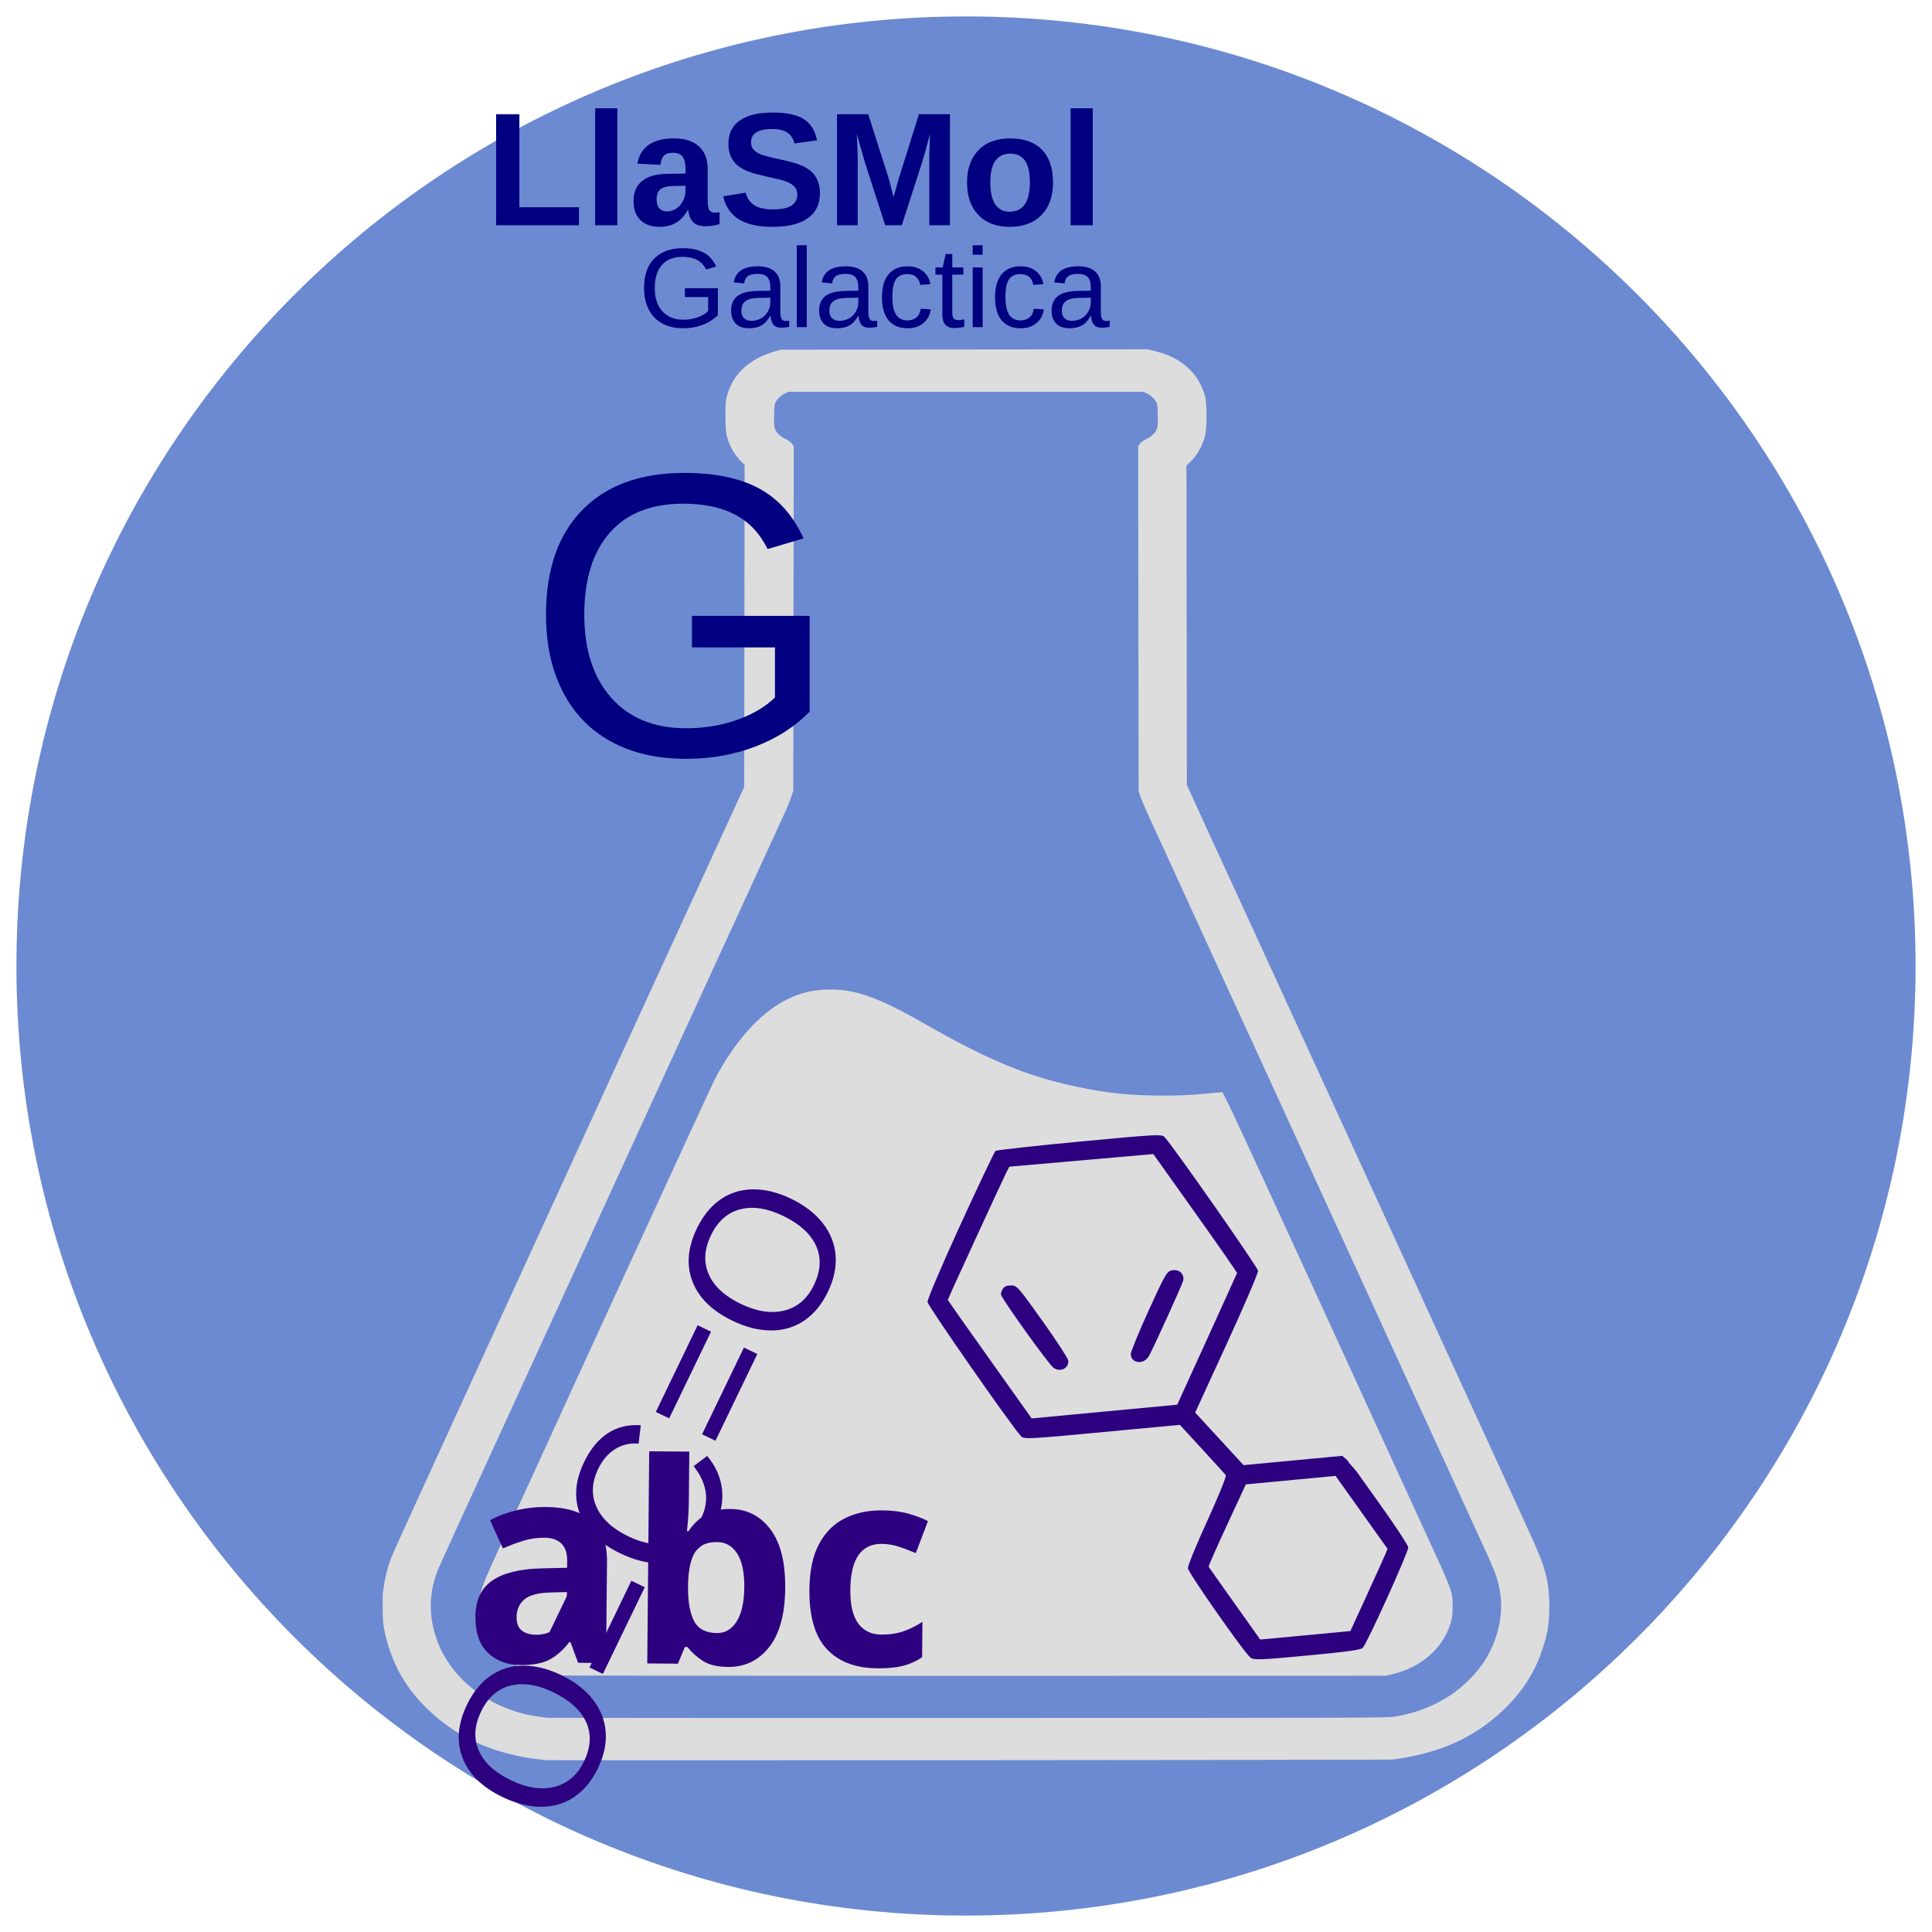
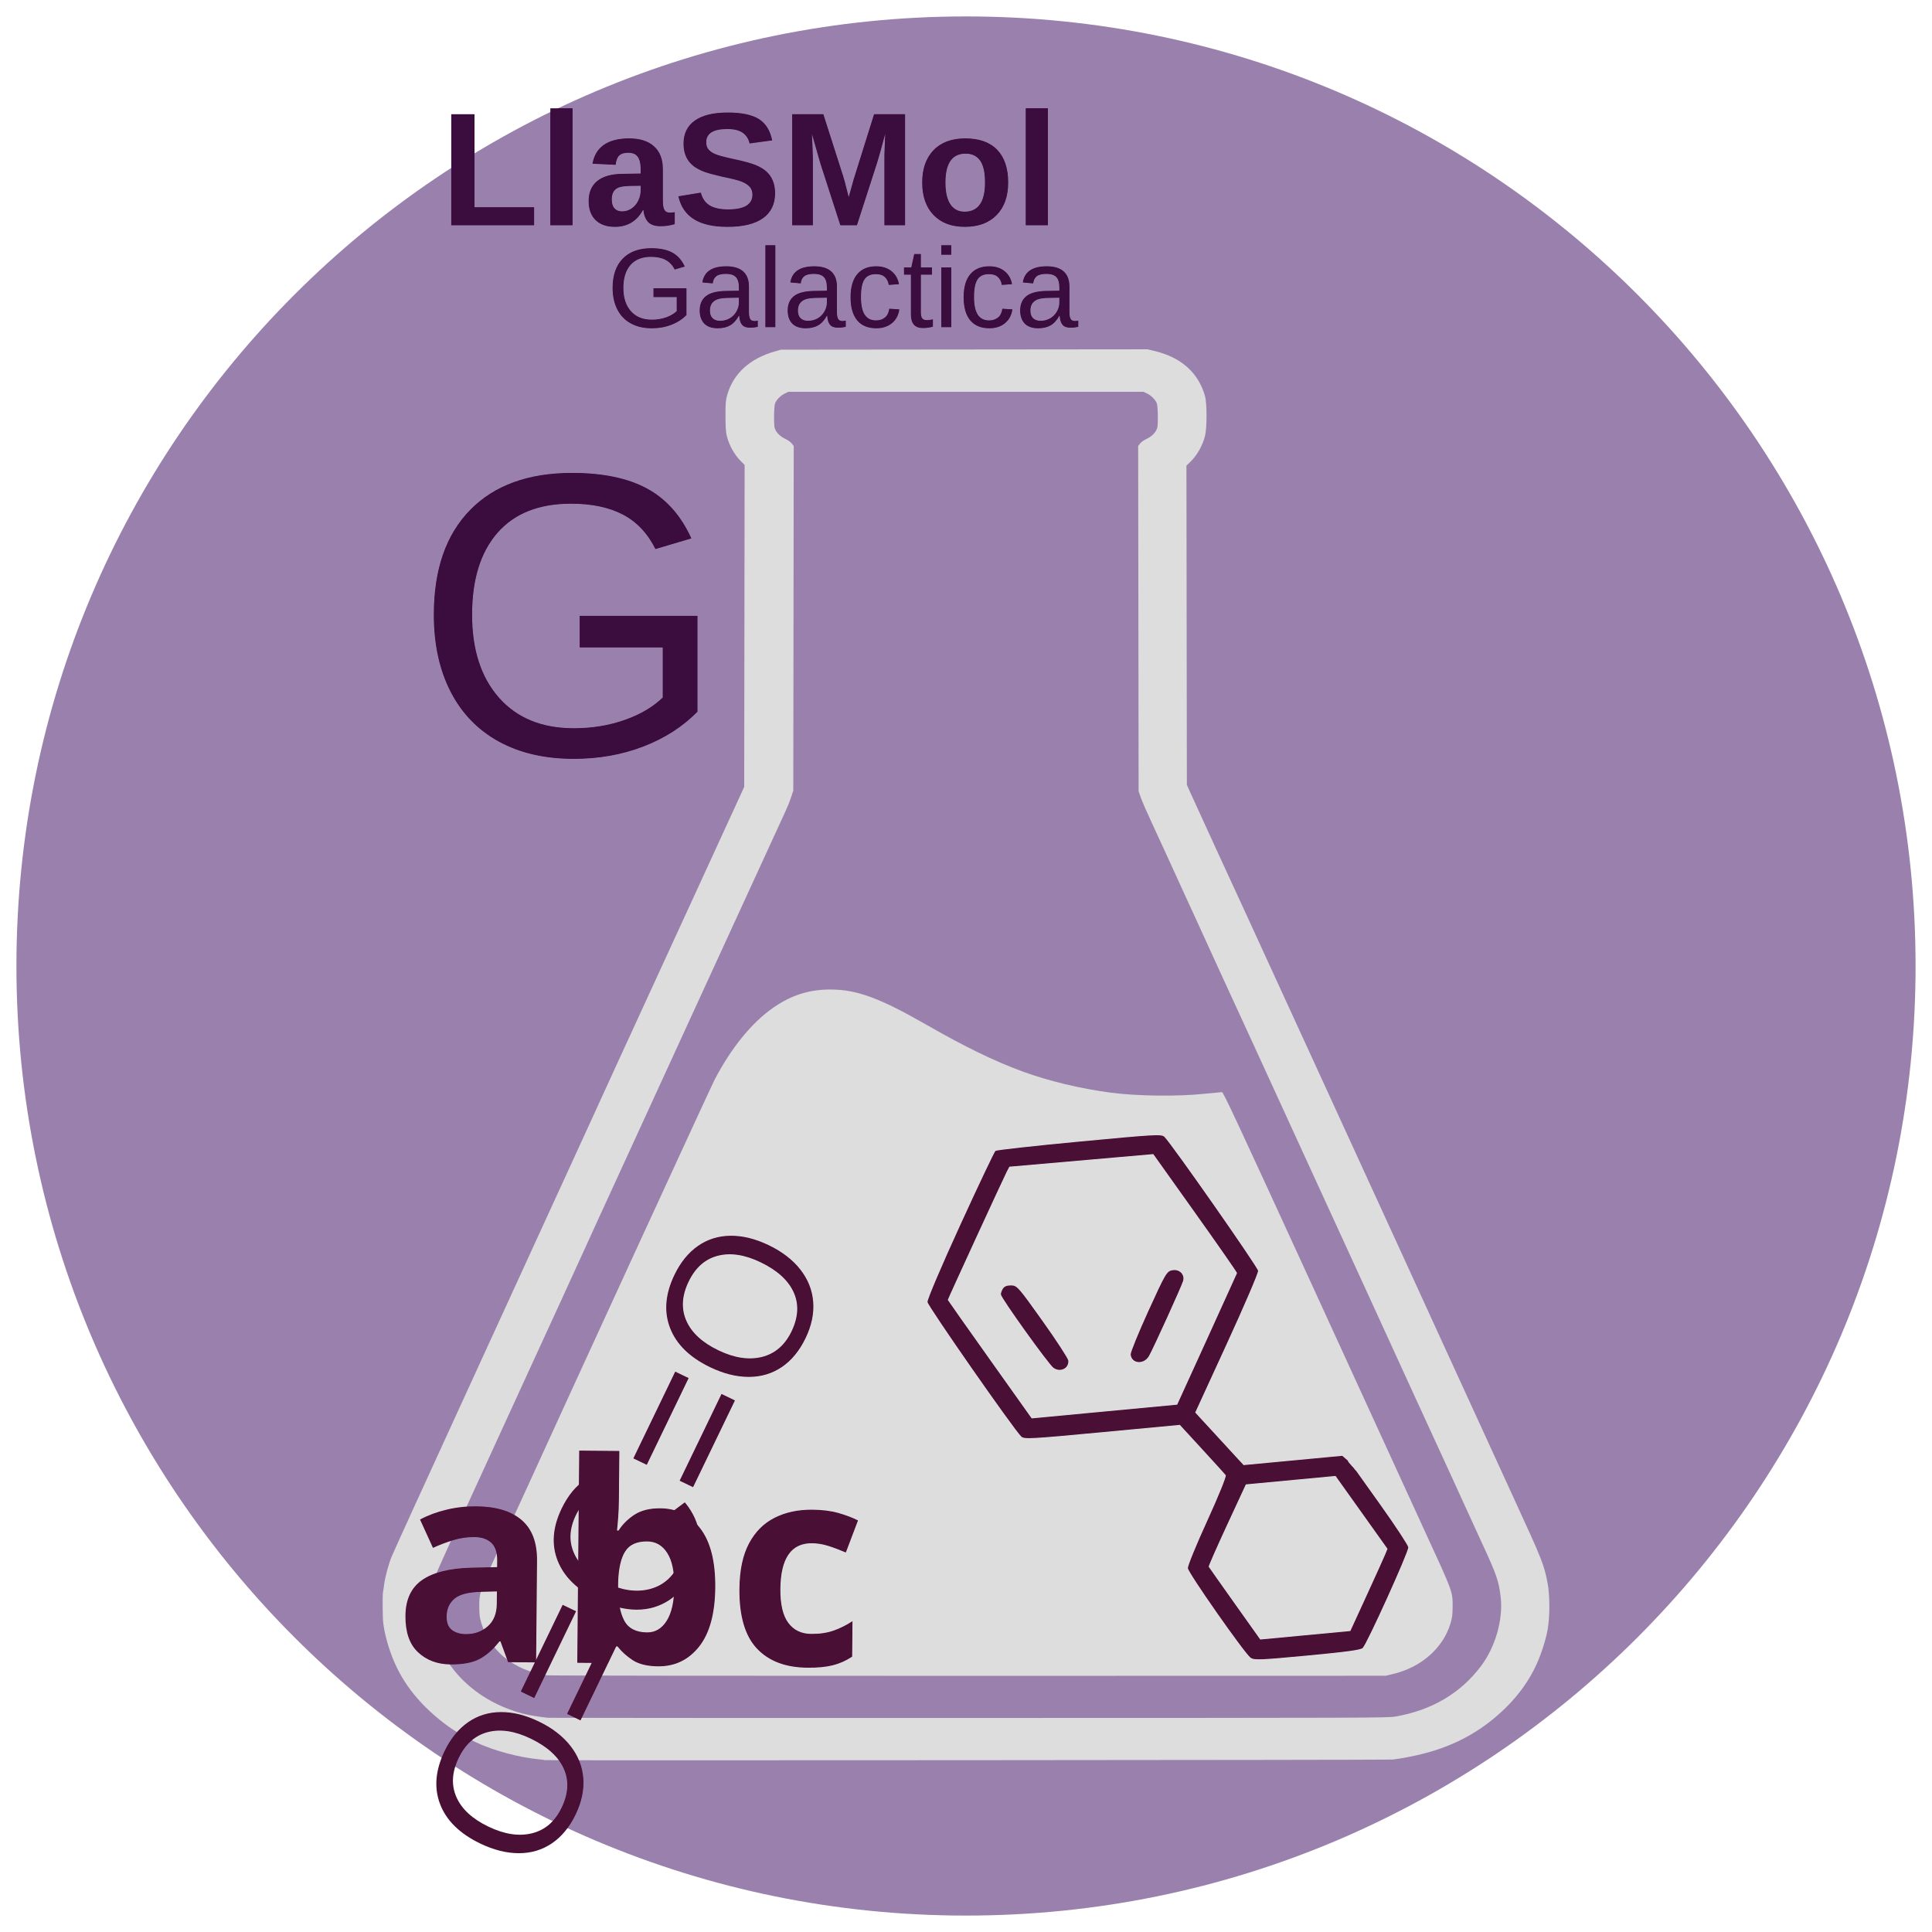
<svg xmlns="http://www.w3.org/2000/svg" version="1.1" id="svg1" width="1275.898" height="1275.898" viewBox="0 0 1275.898 1275.898" xml:space="preserve">
-   <defs id="defs1" />
-   <g id="layer1" transform="translate(18.26919,18.26919)">
-     <circle style="fill:#6c8ad1;fill-opacity:1;stroke:none;stroke-width:0;stroke-dasharray:none;stroke-opacity:0.986" id="path4" cx="619.68" cy="619.68" r="627.099" />
-   </g>
-   <g id="g1" transform="translate(-7.25174,45.38518)">
-     <g id="g4" transform="translate(-11.98339,-6.72055)">
-       <path style="fill:#dddddd;fill-opacity:1;stroke-width:1.578" d="m 379.08,1123.731 c -0.124,-0.106 -1.663,-0.325 -3.421,-0.487 -13.658,-1.26 -30.292,-5.729 -42.255,-11.351 -10.602,-4.982 -18.716,-10.248 -27.254,-17.688 -15.99,-13.934 -25.868,-29.325 -31.26,-48.71 -0.887,-3.189 -1.776,-6.965 -1.975,-8.393 -0.199,-1.427 -0.456,-3.126 -0.571,-3.775 -0.422,-2.386 -0.571,-18.618 -0.188,-20.485 0.218,-1.06 0.554,-3.308 0.747,-4.995 0.504,-4.406 2.736,-12.801 4.844,-18.217 0.999,-2.567 23.398,-51.699 49.774,-109.181 26.377,-57.483 48.758,-106.319 49.735,-108.525 0.978,-2.206 8.281,-18.131 16.228,-35.388 7.948,-17.258 15.483,-33.713 16.745,-36.568 1.262,-2.855 8.3,-18.249 15.641,-34.209 7.341,-15.96 29.431,-64.053 49.091,-106.873 l 35.744,-77.855 0.139,-106.325 0.139,-106.325 -2.188,-2.17 c -4.464,-4.429 -7.899,-10.463 -9.534,-16.751 -0.663,-2.55 -0.893,-5.9 -0.912,-13.316 -0.022,-8.656 0.123,-10.428 1.152,-14.018 4.067,-14.193 14.99,-24.091 31.804,-28.817 l 3.718,-1.045 121.045,-0.12 121.045,-0.12 4.665,1.121 c 17.582,4.224 28.957,14.416 33.242,29.787 1.372,4.92 1.363,21.202 -0.015,26.423 -1.735,6.577 -5.228,12.688 -9.779,17.108 l -2.465,2.394 0.144,105.379 0.144,105.379 1.67,3.775 c 2.201,4.976 34.153,74.612 35.074,76.439 0.392,0.779 20.168,43.882 43.946,95.785 23.778,51.903 52.635,114.859 64.128,139.902 11.492,25.043 21.446,46.807 22.12,48.364 0.673,1.557 8.215,18.013 16.758,36.568 8.543,18.555 16.084,35.011 16.757,36.568 0.673,1.557 8.194,17.975 16.713,36.485 17.421,37.849 18.871,41.533 21.111,53.638 1.484,8.021 1.473,21.778 -0.026,30.393 -0.797,4.583 -2.71,11.275 -4.853,16.978 -5.616,14.945 -14.853,27.943 -28.073,39.504 -15.233,13.322 -32.457,21.826 -53.798,26.563 -4.579,1.016 -9.663,1.995 -11.297,2.175 -1.635,0.18 -3.58,0.45 -4.323,0.601 -1.504,0.305 -559.521,0.681 -559.878,0.377 z m 561.499,-28.757 c 24.246,-4.128 43.527,-15.557 57.062,-33.827 9.185,-12.398 14.282,-30.358 12.681,-44.679 -1.212,-10.836 -2.675,-15.105 -12.34,-35.987 -3.423,-7.396 -8.336,-18.119 -10.918,-23.828 -2.582,-5.709 -7.186,-15.795 -10.231,-22.413 -19.951,-43.355 -26.553,-57.755 -54.405,-118.669 -11.747,-25.692 -21.682,-47.35 -22.077,-48.128 -0.395,-0.779 -10.133,-22.012 -21.641,-47.185 -11.508,-25.173 -24.89,-54.368 -29.739,-64.879 -11.427,-24.77 -36.407,-79.235 -39.82,-86.82 -1.46,-3.244 -5.788,-12.693 -9.618,-20.997 -3.83,-8.304 -8.293,-18.072 -9.916,-21.705 -1.623,-3.633 -5.773,-12.645 -9.222,-20.026 -3.449,-7.381 -6.934,-15.343 -7.745,-17.694 l -1.474,-4.274 -0.146,-113.989 -0.146,-113.989 1.241,-1.613 c 0.682,-0.887 2.387,-2.157 3.788,-2.821 3.33,-1.579 5.543,-3.469 6.876,-5.872 0.93,-1.678 1.079,-2.914 1.079,-8.939 0,-3.942 -0.274,-7.789 -0.627,-8.82 -0.812,-2.367 -3.76,-5.351 -6.591,-6.673 l -2.238,-1.045 H 657.15 539.887 l -2.239,1.045 c -2.831,1.322 -5.779,4.307 -6.591,6.673 -0.354,1.03 -0.627,4.878 -0.627,8.82 0,6.025 0.149,7.261 1.079,8.939 1.333,2.404 3.546,4.294 6.876,5.872 1.401,0.664 3.106,1.934 3.788,2.821 l 1.241,1.613 -0.143,113.753 -0.143,113.753 -1.458,4.483 c -0.802,2.465 -2.463,6.606 -3.692,9.201 -1.229,2.595 -29.555,64.277 -62.946,137.071 -71.988,156.933 -65.494,142.765 -68.775,150.047 -3.466,7.691 -28.866,63.122 -38.487,83.989 -8.059,17.479 -17.665,38.439 -22.166,48.364 -1.53,3.374 -3.864,8.47 -5.187,11.324 -8.797,18.986 -30.371,66.324 -31.826,69.833 -4.773,11.51 -6.068,24.007 -3.741,36.096 5.445,28.288 28.329,50.963 59.782,59.236 3.568,0.938 10.743,2.137 16.383,2.738 0.892,0.095 126.003,0.15 278.025,0.123 266.715,-0.047 276.584,-0.08 281.538,-0.923 z m -560.058,-27.249 c -10.71,-1.37 -20.831,-5.715 -28.796,-12.361 -6.433,-5.368 -12.222,-14.075 -14.561,-21.898 -1.135,-3.798 -1.388,-5.754 -1.42,-10.99 -0.061,-9.95 0.241,-10.767 18.814,-50.959 3.658,-7.915 8.633,-18.744 11.056,-24.064 30.952,-67.947 123.267,-268.737 125.605,-273.199 11.038,-21.062 24.542,-37.625 38.671,-47.433 11.928,-8.28 23.595,-12 37.672,-12.013 17.388,-0.016 32.442,5.497 63.379,23.213 25.896,14.829 44.56,23.904 63.616,30.931 16.925,6.241 38.738,11.466 58.51,14.014 17.437,2.247 43.724,2.561 61.333,0.732 5.393,-0.56 10.488,-1.044 11.835,-1.125 0.876,-0.052 9.83,19.136 60.956,130.64 32.961,71.886 61.271,133.674 62.911,137.307 1.64,3.633 6.457,14.144 10.705,23.356 17.874,38.764 17.81,38.589 17.748,48.6 -0.032,5.237 -0.285,7.192 -1.42,10.99 -4.824,16.138 -19.174,28.845 -37.6,33.294 l -5.171,1.249 -275.323,0.062 c -152.912,0.035 -276.745,-0.12 -278.52,-0.347 z" id="path1" />
-       <text xml:space="preserve" style="font-size:181.019px;font-family:'Buckeye Serif 2';-inkscape-font-specification:'Buckeye Serif 2, ';text-align:center;text-anchor:middle;fill:#2d0080;fill-opacity:1;stroke:#000000;stroke-width:0;stroke-dasharray:none;stroke-opacity:0" x="664.532" y="1036.63" id="text1" transform="matrix(0.9818743,0.00899826,-0.00933276,1.018375,0,0)">
-         <tspan id="tspan1" x="664.532" y="1036.63" style="font-weight:bold;fill:#2d0080;fill-opacity:1;stroke:#000000;stroke-width:0;stroke-dasharray:none;stroke-opacity:0">abc</tspan>
+   <defs id="defs1">
+     <filter style="color-interpolation-filters:sRGB;" id="filter12" x="0" y="0" width="1" height="1">
+       <feColorMatrix type="hueRotate" values="47" result="color1" id="feColorMatrix11" />
+       <feColorMatrix type="saturate" values="0.503" result="color2" id="feColorMatrix12" />
+     </filter>
+   </defs>
+   <g id="layer3" style="filter:url(#filter12)">
+     <g id="layer1" transform="translate(18.26919,18.26919)">
+       <circle style="fill:#6c8ad1;fill-opacity:1;stroke:none;stroke-width:0;stroke-dasharray:none;stroke-opacity:0.986" id="path4" cx="619.68" cy="619.68" r="627.099" />
+     </g>
+     <g id="g1" transform="translate(-7.25174,45.38518)">
+       <g id="g4" transform="translate(-11.98339,-6.72055)">
+         <path style="fill:#dddddd;fill-opacity:1;stroke-width:1.578" d="m 379.08,1123.731 c -0.124,-0.106 -1.663,-0.325 -3.421,-0.487 -13.658,-1.26 -30.292,-5.729 -42.255,-11.351 -10.602,-4.982 -18.716,-10.248 -27.254,-17.688 -15.99,-13.934 -25.868,-29.325 -31.26,-48.71 -0.887,-3.189 -1.776,-6.965 -1.975,-8.393 -0.199,-1.427 -0.456,-3.126 -0.571,-3.775 -0.422,-2.386 -0.571,-18.618 -0.188,-20.485 0.218,-1.06 0.554,-3.308 0.747,-4.995 0.504,-4.406 2.736,-12.801 4.844,-18.217 0.999,-2.567 23.398,-51.699 49.774,-109.181 26.377,-57.483 48.758,-106.319 49.735,-108.525 0.978,-2.206 8.281,-18.131 16.228,-35.388 7.948,-17.258 15.483,-33.713 16.745,-36.568 1.262,-2.855 8.3,-18.249 15.641,-34.209 7.341,-15.96 29.431,-64.053 49.091,-106.873 l 35.744,-77.855 0.139,-106.325 0.139,-106.325 -2.188,-2.17 c -4.464,-4.429 -7.899,-10.463 -9.534,-16.751 -0.663,-2.55 -0.893,-5.9 -0.912,-13.316 -0.022,-8.656 0.123,-10.428 1.152,-14.018 4.067,-14.193 14.99,-24.091 31.804,-28.817 l 3.718,-1.045 121.045,-0.12 121.045,-0.12 4.665,1.121 c 17.582,4.224 28.957,14.416 33.242,29.787 1.372,4.92 1.363,21.202 -0.015,26.423 -1.735,6.577 -5.228,12.688 -9.779,17.108 l -2.465,2.394 0.144,105.379 0.144,105.379 1.67,3.775 c 2.201,4.976 34.153,74.612 35.074,76.439 0.392,0.779 20.168,43.882 43.946,95.785 23.778,51.903 52.635,114.859 64.128,139.902 11.492,25.043 21.446,46.807 22.12,48.364 0.673,1.557 8.215,18.013 16.758,36.568 8.543,18.555 16.084,35.011 16.757,36.568 0.673,1.557 8.194,17.975 16.713,36.485 17.421,37.849 18.871,41.533 21.111,53.638 1.484,8.021 1.473,21.778 -0.026,30.393 -0.797,4.583 -2.71,11.275 -4.853,16.978 -5.616,14.945 -14.853,27.943 -28.073,39.504 -15.233,13.322 -32.457,21.826 -53.798,26.563 -4.579,1.016 -9.663,1.995 -11.297,2.175 -1.635,0.18 -3.58,0.45 -4.323,0.601 -1.504,0.305 -559.521,0.681 -559.878,0.377 z m 561.499,-28.757 c 24.246,-4.128 43.527,-15.557 57.062,-33.827 9.185,-12.398 14.282,-30.358 12.681,-44.679 -1.212,-10.836 -2.675,-15.105 -12.34,-35.987 -3.423,-7.396 -8.336,-18.119 -10.918,-23.828 -2.582,-5.709 -7.186,-15.795 -10.231,-22.413 -19.951,-43.355 -26.553,-57.755 -54.405,-118.669 -11.747,-25.692 -21.682,-47.35 -22.077,-48.128 -0.395,-0.779 -10.133,-22.012 -21.641,-47.185 -11.508,-25.173 -24.89,-54.368 -29.739,-64.879 -11.427,-24.77 -36.407,-79.235 -39.82,-86.82 -1.46,-3.244 -5.788,-12.693 -9.618,-20.997 -3.83,-8.304 -8.293,-18.072 -9.916,-21.705 -1.623,-3.633 -5.773,-12.645 -9.222,-20.026 -3.449,-7.381 -6.934,-15.343 -7.745,-17.694 l -1.474,-4.274 -0.146,-113.989 -0.146,-113.989 1.241,-1.613 c 0.682,-0.887 2.387,-2.157 3.788,-2.821 3.33,-1.579 5.543,-3.469 6.876,-5.872 0.93,-1.678 1.079,-2.914 1.079,-8.939 0,-3.942 -0.274,-7.789 -0.627,-8.82 -0.812,-2.367 -3.76,-5.351 -6.591,-6.673 l -2.238,-1.045 H 657.15 539.887 l -2.239,1.045 c -2.831,1.322 -5.779,4.307 -6.591,6.673 -0.354,1.03 -0.627,4.878 -0.627,8.82 0,6.025 0.149,7.261 1.079,8.939 1.333,2.404 3.546,4.294 6.876,5.872 1.401,0.664 3.106,1.934 3.788,2.821 l 1.241,1.613 -0.143,113.753 -0.143,113.753 -1.458,4.483 c -0.802,2.465 -2.463,6.606 -3.692,9.201 -1.229,2.595 -29.555,64.277 -62.946,137.071 -71.988,156.933 -65.494,142.765 -68.775,150.047 -3.466,7.691 -28.866,63.122 -38.487,83.989 -8.059,17.479 -17.665,38.439 -22.166,48.364 -1.53,3.374 -3.864,8.47 -5.187,11.324 -8.797,18.986 -30.371,66.324 -31.826,69.833 -4.773,11.51 -6.068,24.007 -3.741,36.096 5.445,28.288 28.329,50.963 59.782,59.236 3.568,0.938 10.743,2.137 16.383,2.738 0.892,0.095 126.003,0.15 278.025,0.123 266.715,-0.047 276.584,-0.08 281.538,-0.923 z m -560.058,-27.249 c -10.71,-1.37 -20.831,-5.715 -28.796,-12.361 -6.433,-5.368 -12.222,-14.075 -14.561,-21.898 -1.135,-3.798 -1.388,-5.754 -1.42,-10.99 -0.061,-9.95 0.241,-10.767 18.814,-50.959 3.658,-7.915 8.633,-18.744 11.056,-24.064 30.952,-67.947 123.267,-268.737 125.605,-273.199 11.038,-21.062 24.542,-37.625 38.671,-47.433 11.928,-8.28 23.595,-12 37.672,-12.013 17.388,-0.016 32.442,5.497 63.379,23.213 25.896,14.829 44.56,23.904 63.616,30.931 16.925,6.241 38.738,11.466 58.51,14.014 17.437,2.247 43.724,2.561 61.333,0.732 5.393,-0.56 10.488,-1.044 11.835,-1.125 0.876,-0.052 9.83,19.136 60.956,130.64 32.961,71.886 61.271,133.674 62.911,137.307 1.64,3.633 6.457,14.144 10.705,23.356 17.874,38.764 17.81,38.589 17.748,48.6 -0.032,5.237 -0.285,7.192 -1.42,10.99 -4.824,16.138 -19.174,28.845 -37.6,33.294 l -5.171,1.249 -275.323,0.062 c -152.912,0.035 -276.745,-0.12 -278.52,-0.347 z" id="path1" />
+         <text xml:space="preserve" style="font-size:181.019px;font-family:'Buckeye Serif 2';-inkscape-font-specification:'Buckeye Serif 2, ';text-align:center;text-anchor:middle;fill:#2d0080;fill-opacity:1;stroke:#000000;stroke-width:0;stroke-dasharray:none;stroke-opacity:0" x="664.532" y="1036.63" id="text1" transform="matrix(0.9818743,0.00899826,-0.00933276,1.018375,0,0)">
+           <tspan id="tspan1" x="664.532" y="1036.63" style="font-weight:bold;fill:#2d0080;fill-opacity:1;stroke:#000000;stroke-width:0;stroke-dasharray:none;stroke-opacity:0">abc</tspan>
+         </text>
+         <text xml:space="preserve" style="font-size:133.333px;font-family:'Buckeye Serif 2';-inkscape-font-specification:'Buckeye Serif 2, ';text-align:center;text-anchor:middle;fill:#2d0080;fill-opacity:1;stroke:#000000;stroke-width:0;stroke-dasharray:none;stroke-opacity:0" x="-552.817" y="846.847" id="text1-7" transform="matrix(0.4268461,-0.8842853,0.917158,0.4427138,0,0)">
+           <tspan id="tspan1-5" x="-552.817" y="846.847" style="font-style:normal;font-variant:normal;font-weight:normal;font-stretch:normal;font-size:133.333px;font-family:Arial;-inkscape-font-specification:Arial;fill:#2d0080;fill-opacity:1;stroke:#000000;stroke-width:0;stroke-dasharray:none;stroke-opacity:0">O=C=O</tspan>
+         </text>
+         <path id="path60" style="fill:#2d0080;fill-opacity:1;stroke-width:1.218" d="m 949.246,983.174 c -0.13,-1.381 -8.506,-14.11 -18.612,-28.285 l -15.9,-22.301 c -0.248,-0.153 -0.497,-0.381 -0.728,-0.703 -0.302,-0.42 -0.586,-0.847 -0.924,-1.239 -0.455,-0.507 -0.923,-1 -1.406,-1.48 -0.528,-0.565 -1.008,-1.172 -1.507,-1.763 -0.423,-0.47 -0.722,-1.011 -0.953,-1.59 -0.375,-0.312 -0.743,-0.633 -1.121,-0.941 -0.822,-0.686 -1.627,-1.392 -2.423,-2.106 -0.237,0.041 -0.475,0.076 -0.715,0.096 -0.616,0.058 -1.231,0.116 -1.847,0.174 -0.704,0.066 -1.409,0.133 -2.113,0.199 -0.644,0.061 -1.288,0.109 -1.932,0.164 -0.061,0.005 -0.122,0.011 -0.182,0.017 l -28.5,2.687 -29.884,2.817 -15.979,-17.366 -15.982,-17.369 20.885,-45.495 c 11.487,-25.022 20.774,-46.674 20.638,-48.114 -0.233,-2.47 -57.487,-84.307 -61.898,-88.474 -1.905,-1.8 -6.14,-1.561 -56.138,3.17 -29.743,2.814 -54.661,5.576 -55.371,6.137 -0.711,0.561 -11.161,22.569 -23.223,48.905 -12.348,26.96 -21.808,49.192 -21.649,50.874 0.258,2.736 57.101,84.277 61.933,88.841 1.902,1.796 6.023,1.573 53.381,-2.891 l 51.319,-4.838 14.691,15.997 c 8.081,8.798 15.131,16.566 15.666,17.262 0.535,0.697 -4.936,14.174 -12.157,29.95 -7.221,15.776 -13.018,29.936 -12.874,31.466 0.286,3.165 37.394,56.155 41.351,59.057 2.336,1.713 5.962,1.579 37.388,-1.384 25.974,-2.449 35.269,-3.713 36.645,-4.984 2.745,-2.545 30.398,-63.575 30.123,-66.491 z m -13.667,1.006 -1.619,3.919 c -0.891,2.156 -6.416,14.375 -12.277,27.154 l -10.656,23.235 -29.768,2.806 -29.768,2.806 -16.861,-23.728 c -9.274,-13.05 -17.012,-24.02 -17.197,-24.377 -0.185,-0.357 5.265,-12.739 12.109,-27.515 l 12.445,-26.866 29.633,-2.793 29.633,-2.793 17.164,24.075 z M 836.199,802.078 c -0.115,0.347 -9.055,20.047 -19.869,43.777 l -19.664,43.145 -48.062,4.531 -48.06,4.531 -27.703,-38.967 c -15.236,-21.432 -27.706,-39.113 -27.71,-39.291 -0.012,-0.522 37.008,-81.022 38.937,-84.672 l 1.756,-3.325 47.533,-4.161 47.533,-4.161 27.759,38.981 c 15.267,21.439 27.664,39.265 27.549,39.612 z m -35.43,3.577 c 0.035,-3.579 -3.297,-6.217 -7.426,-5.417 -3.55,0.687 -4.473,2.27 -15.698,26.907 -6.558,14.396 -11.818,27.306 -11.688,28.689 0.579,6.146 8.758,6.806 12.061,0.973 2.954,-5.216 21.619,-46.298 22.523,-49.571 0.15,-0.542 0.224,-1.071 0.228,-1.582 z m -76.053,54.192 c -0.148,-1.418 -7.791,-13.154 -16.992,-26.081 -16.057,-22.559 -16.894,-23.504 -20.801,-23.521 -2.822,-0.013 -4.489,0.686 -5.437,2.276 -0.752,1.262 -1.309,2.92 -1.237,3.687 0.233,2.467 31.322,45.851 34.642,48.342 4.426,3.32 10.355,0.483 9.825,-4.702 z" />
+       </g>
+       <text xml:space="preserve" style="font-size:106.615px;font-family:Arial;-inkscape-font-specification:Arial;text-align:center;text-anchor:middle;fill:#000080;fill-opacity:1;stroke-width:0;stroke-opacity:0.986" x="635.787" y="103.376" id="text2">
+         <tspan id="tspan2" x="635.787" y="103.376" style="font-style:normal;font-variant:normal;font-weight:bold;font-stretch:normal;font-size:106.615px;font-family:Arial;-inkscape-font-specification:'Arial Bold';fill:#000080;fill-opacity:1;stroke-width:0">LlaSMol</tspan>
+         <tspan x="635.787" y="236.645" style="font-style:normal;font-variant:normal;font-weight:bold;font-stretch:normal;font-size:106.615px;font-family:Arial;-inkscape-font-specification:'Arial Bold';fill:#000080;fill-opacity:1;stroke-width:0" id="tspan4" />
      </text>
-       <text xml:space="preserve" style="font-size:133.333px;font-family:'Buckeye Serif 2';-inkscape-font-specification:'Buckeye Serif 2, ';text-align:center;text-anchor:middle;fill:#2d0080;fill-opacity:1;stroke:#000000;stroke-width:0;stroke-dasharray:none;stroke-opacity:0" x="-552.817" y="846.847" id="text1-7" transform="matrix(0.4268461,-0.8842853,0.917158,0.4427138,0,0)">
-         <tspan id="tspan1-5" x="-552.817" y="846.847" style="font-style:normal;font-variant:normal;font-weight:normal;font-stretch:normal;font-size:133.333px;font-family:Arial;-inkscape-font-specification:Arial;fill:#2d0080;fill-opacity:1;stroke:#000000;stroke-width:0;stroke-dasharray:none;stroke-opacity:0">O=C=O</tspan>
+       <text xml:space="preserve" style="font-size:74.667px;font-family:Arial;-inkscape-font-specification:Arial;text-align:center;text-anchor:middle;fill:#000080;fill-opacity:1;stroke-width:0;stroke-opacity:0.986" x="636.313" y="170.673" id="text2-0">
+         <tspan x="636.313" y="170.673" style="font-size:74.667px;fill:#000080;fill-opacity:1;stroke-width:0" id="tspan4-9">Galactica</tspan>
      </text>
-       <path id="path60" style="fill:#2d0080;fill-opacity:1;stroke-width:1.218" d="m 949.246,983.174 c -0.13,-1.381 -8.506,-14.11 -18.612,-28.285 l -15.9,-22.301 c -0.248,-0.153 -0.497,-0.381 -0.728,-0.703 -0.302,-0.42 -0.586,-0.847 -0.924,-1.239 -0.455,-0.507 -0.923,-1 -1.406,-1.48 -0.528,-0.565 -1.008,-1.172 -1.507,-1.763 -0.423,-0.47 -0.722,-1.011 -0.953,-1.59 -0.375,-0.312 -0.743,-0.633 -1.121,-0.941 -0.822,-0.686 -1.627,-1.392 -2.423,-2.106 -0.237,0.041 -0.475,0.076 -0.715,0.096 -0.616,0.058 -1.231,0.116 -1.847,0.174 -0.704,0.066 -1.409,0.133 -2.113,0.199 -0.644,0.061 -1.288,0.109 -1.932,0.164 -0.061,0.005 -0.122,0.011 -0.182,0.017 l -28.5,2.687 -29.884,2.817 -15.979,-17.366 -15.982,-17.369 20.885,-45.495 c 11.487,-25.022 20.774,-46.674 20.638,-48.114 -0.233,-2.47 -57.487,-84.307 -61.898,-88.474 -1.905,-1.8 -6.14,-1.561 -56.138,3.17 -29.743,2.814 -54.661,5.576 -55.371,6.137 -0.711,0.561 -11.161,22.569 -23.223,48.905 -12.348,26.96 -21.808,49.192 -21.649,50.874 0.258,2.736 57.101,84.277 61.933,88.841 1.902,1.796 6.023,1.573 53.381,-2.891 l 51.319,-4.838 14.691,15.997 c 8.081,8.798 15.131,16.566 15.666,17.262 0.535,0.697 -4.936,14.174 -12.157,29.95 -7.221,15.776 -13.018,29.936 -12.874,31.466 0.286,3.165 37.394,56.155 41.351,59.057 2.336,1.713 5.962,1.579 37.388,-1.384 25.974,-2.449 35.269,-3.713 36.645,-4.984 2.745,-2.545 30.398,-63.575 30.123,-66.491 z m -13.667,1.006 -1.619,3.919 c -0.891,2.156 -6.416,14.375 -12.277,27.154 l -10.656,23.235 -29.768,2.806 -29.768,2.806 -16.861,-23.728 c -9.274,-13.05 -17.012,-24.02 -17.197,-24.377 -0.185,-0.357 5.265,-12.739 12.109,-27.515 l 12.445,-26.866 29.633,-2.793 29.633,-2.793 17.164,24.075 z M 836.199,802.078 c -0.115,0.347 -9.055,20.047 -19.869,43.777 l -19.664,43.145 -48.062,4.531 -48.06,4.531 -27.703,-38.967 c -15.236,-21.432 -27.706,-39.113 -27.71,-39.291 -0.012,-0.522 37.008,-81.022 38.937,-84.672 l 1.756,-3.325 47.533,-4.161 47.533,-4.161 27.759,38.981 c 15.267,21.439 27.664,39.265 27.549,39.612 z m -35.43,3.577 c 0.035,-3.579 -3.297,-6.217 -7.426,-5.417 -3.55,0.687 -4.473,2.27 -15.698,26.907 -6.558,14.396 -11.818,27.306 -11.688,28.689 0.579,6.146 8.758,6.806 12.061,0.973 2.954,-5.216 21.619,-46.298 22.523,-49.571 0.15,-0.542 0.224,-1.071 0.228,-1.582 z m -76.053,54.192 c -0.148,-1.418 -7.791,-13.154 -16.992,-26.081 -16.057,-22.559 -16.894,-23.504 -20.801,-23.521 -2.822,-0.013 -4.489,0.686 -5.437,2.276 -0.752,1.262 -1.309,2.92 -1.237,3.687 0.233,2.467 31.322,45.851 34.642,48.342 4.426,3.32 10.355,0.483 9.825,-4.702 z" />
+       <text xml:space="preserve" style="font-weight:bold;font-size:266.667px;font-family:Arial;-inkscape-font-specification:'Arial Bold';text-align:center;text-anchor:middle;fill:#000080;stroke-width:0;stroke-opacity:0.986" x="643.374" y="453.136" id="text3">
+         <tspan id="tspan3" x="643.374" y="453.136" style="font-weight:normal;font-size:266.667px">G</tspan>
+       </text>
    </g>
-     <text xml:space="preserve" style="font-size:106.615px;font-family:Arial;-inkscape-font-specification:Arial;text-align:center;text-anchor:middle;fill:#000080;fill-opacity:1;stroke-width:0;stroke-opacity:0.986" x="635.787" y="103.376" id="text2">
-       <tspan id="tspan2" x="635.787" y="103.376" style="font-style:normal;font-variant:normal;font-weight:bold;font-stretch:normal;font-size:106.615px;font-family:Arial;-inkscape-font-specification:'Arial Bold';fill:#000080;fill-opacity:1;stroke-width:0">LlaSMol</tspan>
-       <tspan x="635.787" y="236.645" style="font-style:normal;font-variant:normal;font-weight:bold;font-stretch:normal;font-size:106.615px;font-family:Arial;-inkscape-font-specification:'Arial Bold';fill:#000080;fill-opacity:1;stroke-width:0" id="tspan4" />
-     </text>
-     <text xml:space="preserve" style="font-size:74.667px;font-family:Arial;-inkscape-font-specification:Arial;text-align:center;text-anchor:middle;fill:#000080;fill-opacity:1;stroke-width:0;stroke-opacity:0.986" x="636.313" y="170.673" id="text2-0">
-       <tspan x="636.313" y="170.673" style="font-size:74.667px;fill:#000080;fill-opacity:1;stroke-width:0" id="tspan4-9">Galactica</tspan>
-     </text>
-     <text xml:space="preserve" style="font-weight:bold;font-size:266.667px;font-family:Arial;-inkscape-font-specification:'Arial Bold';text-align:center;text-anchor:middle;fill:#000080;stroke-width:0;stroke-opacity:0.986" x="643.374" y="453.136" id="text3">
-       <tspan id="tspan3" x="643.374" y="453.136" style="font-weight:normal;font-size:266.667px">G</tspan>
-     </text>
  </g>
</svg>
